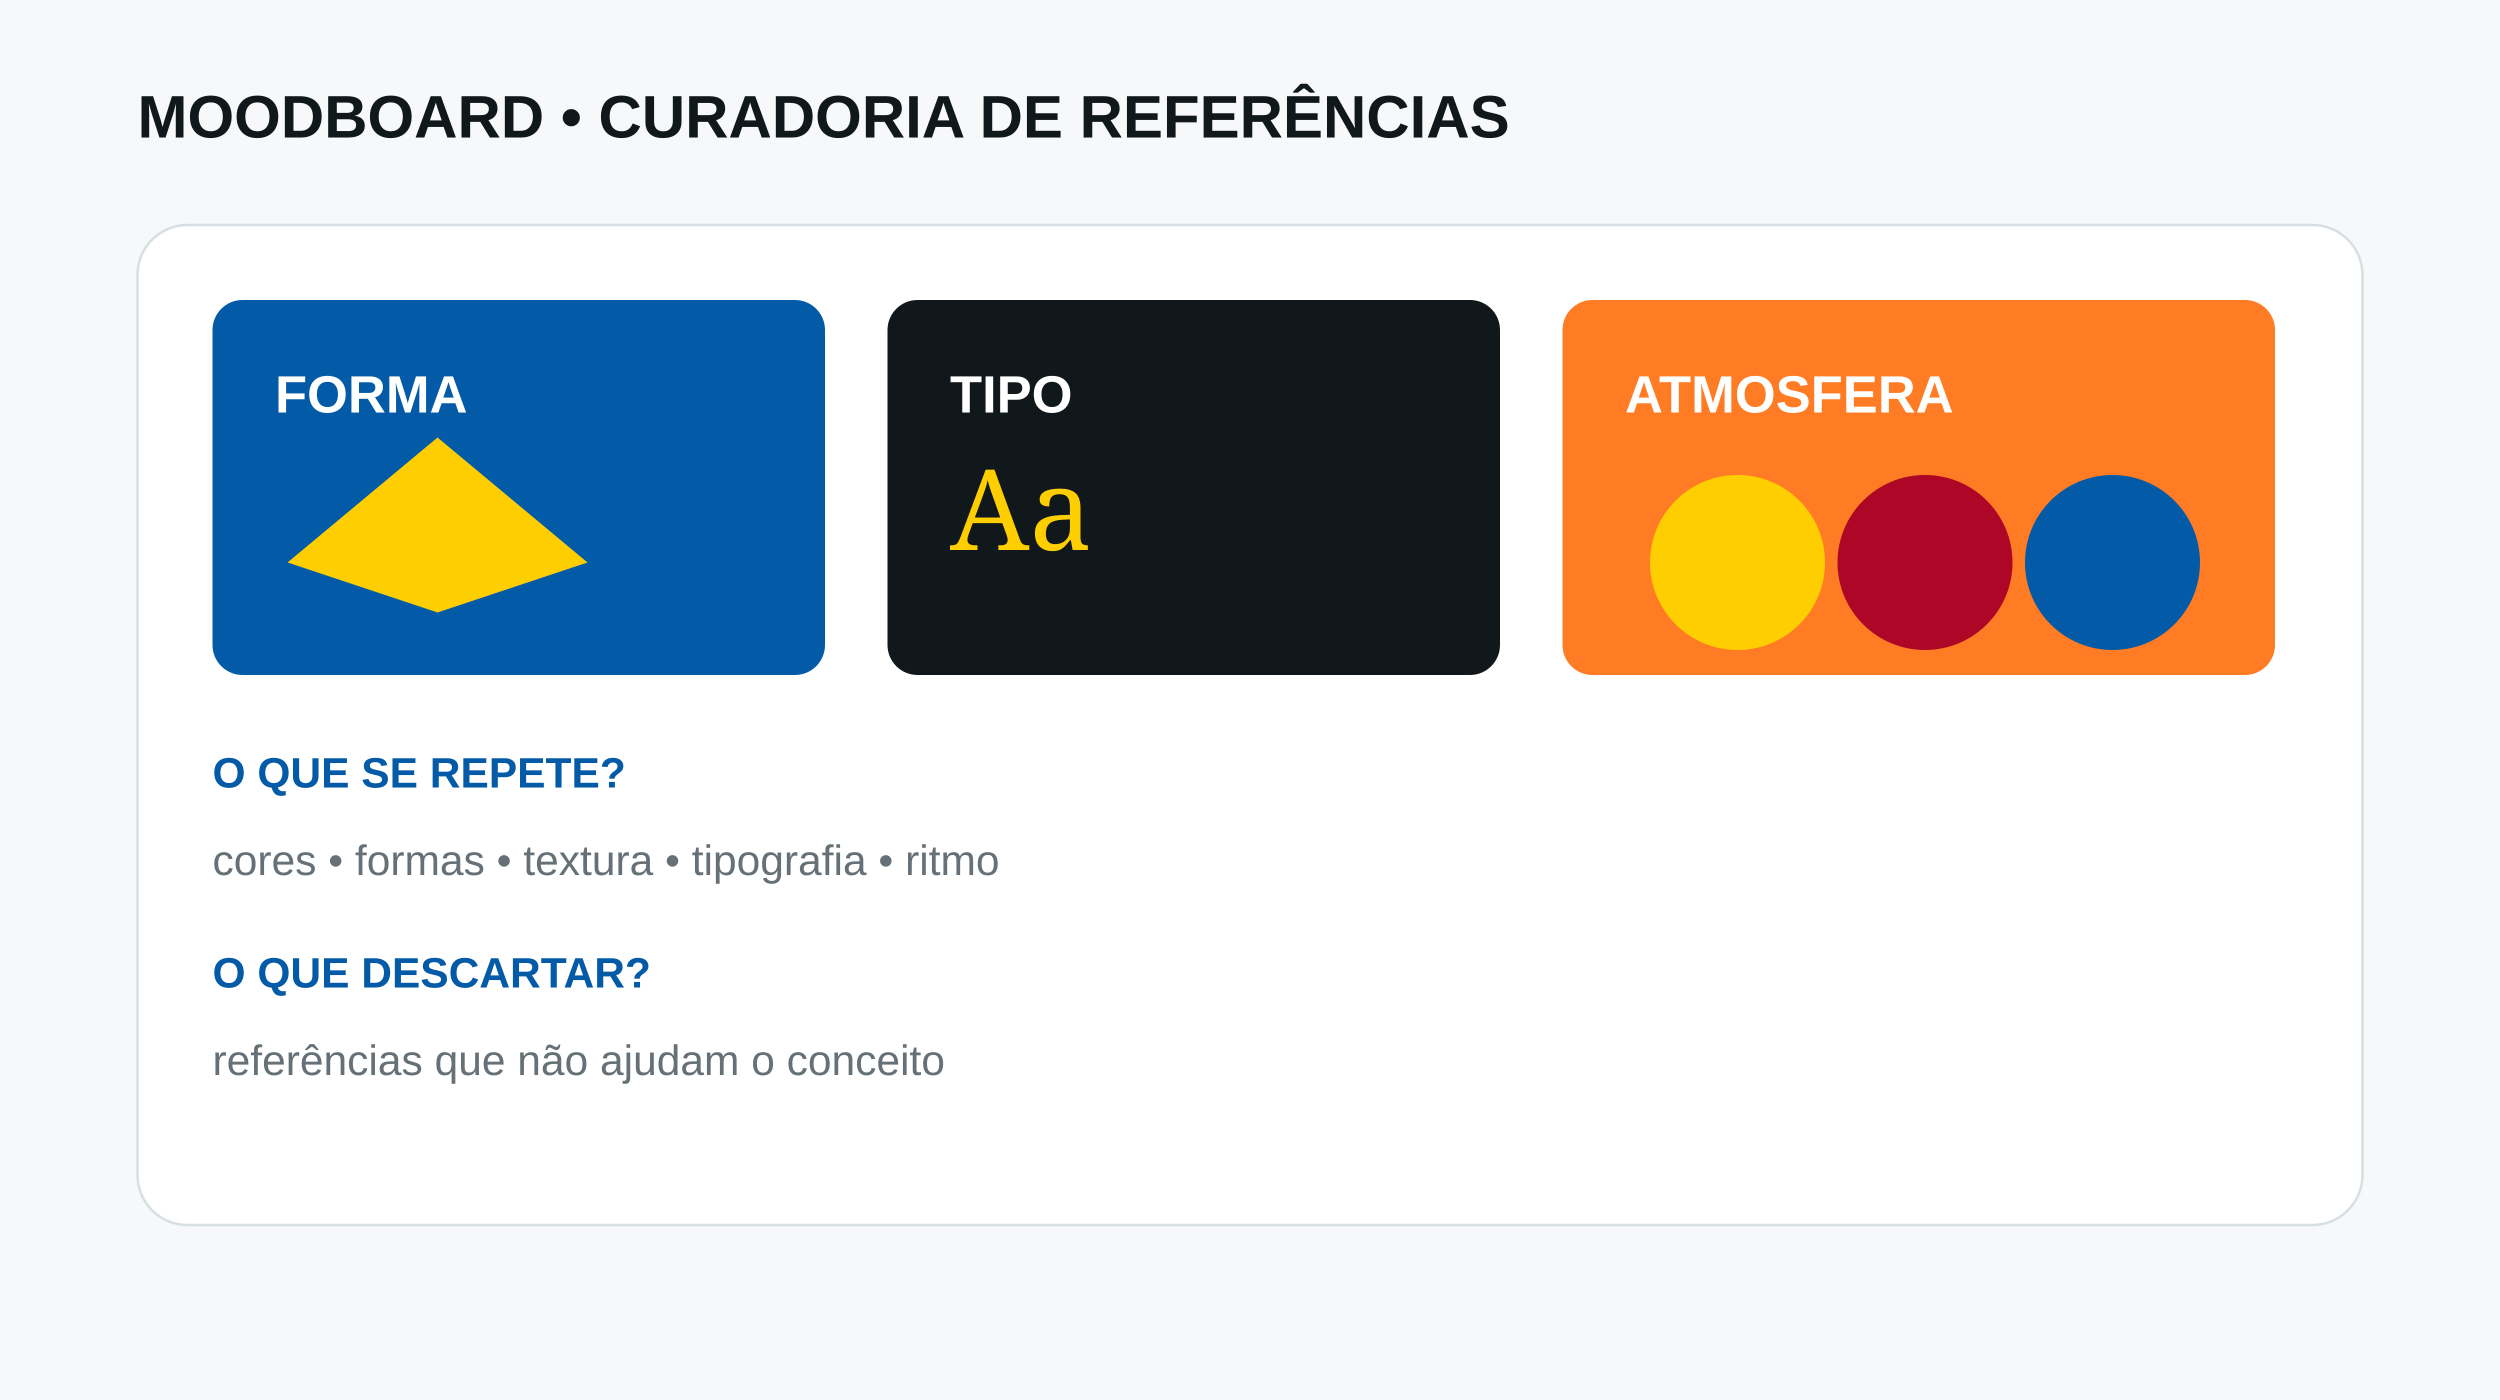
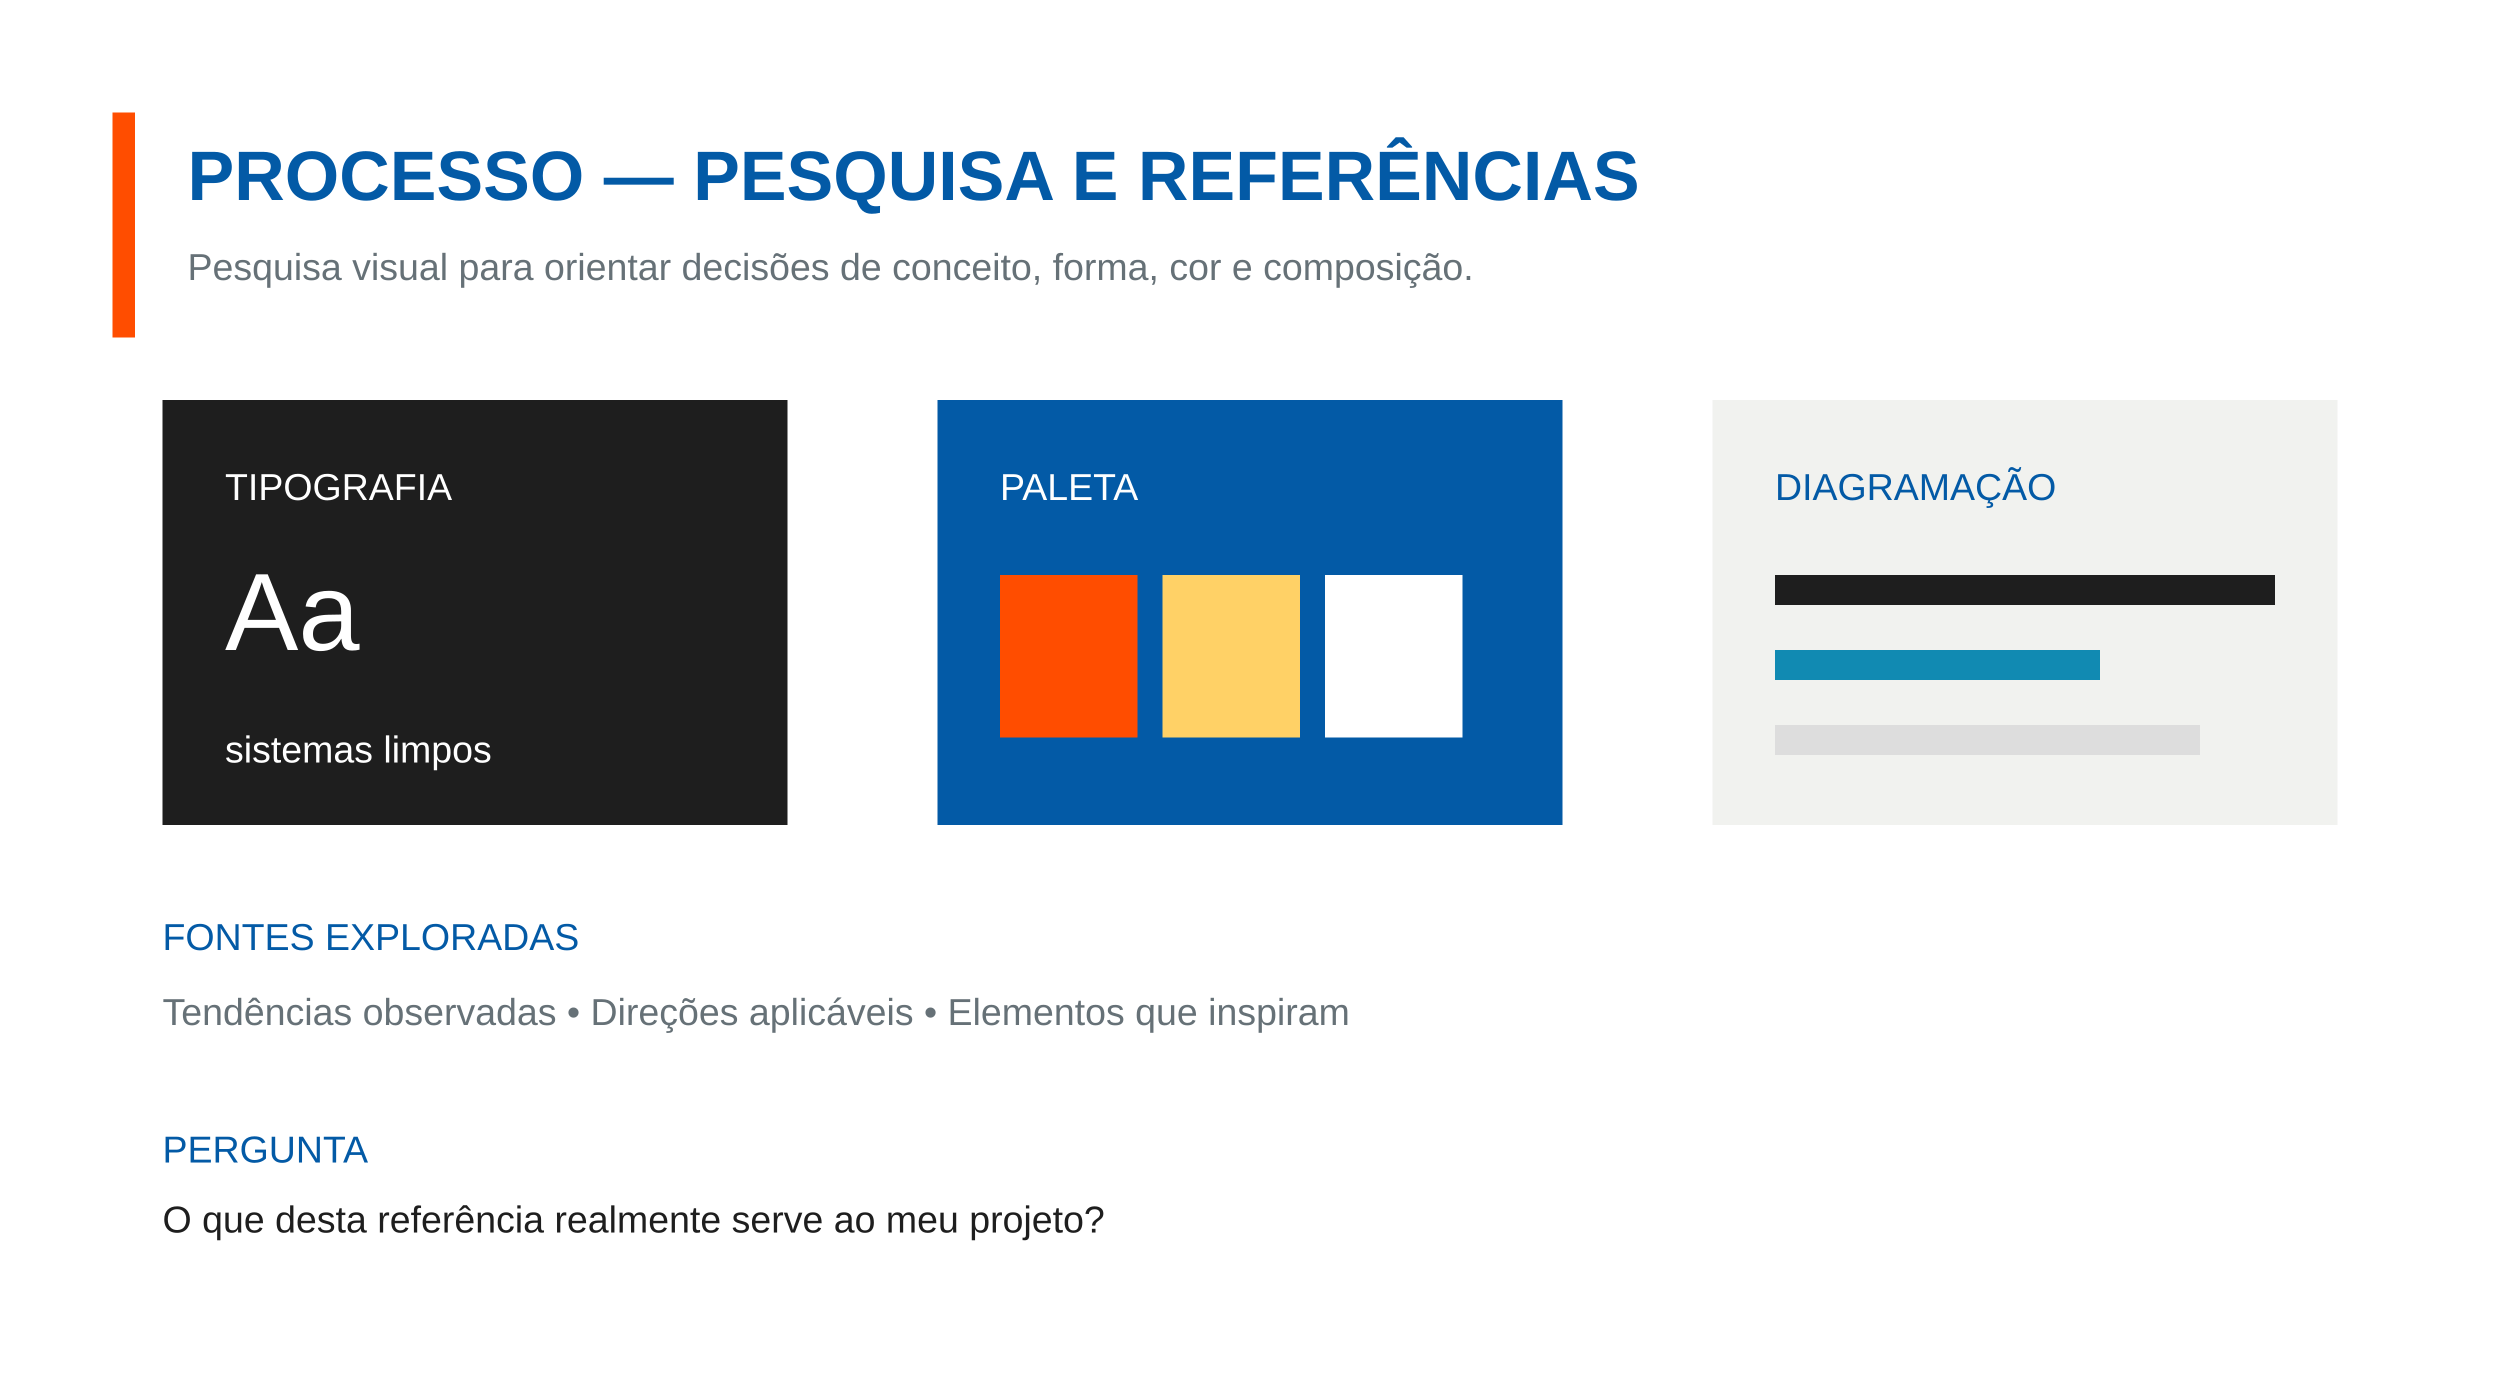
<svg xmlns="http://www.w3.org/2000/svg" viewBox="0 0 1000 560">
-   <rect width="1000" height="560" fill="#f7f8f9" />
-   <text x="55" y="55" font-family="Arial" font-size="24" font-weight="700" fill="#11181b">MOODBOARD • CURADORIA DE REFERÊNCIAS</text>
-   <rect x="55" y="90" width="890" height="400" rx="20" fill="#fff" stroke="#d7dfe3" />
-   <rect x="85" y="120" width="245" height="150" rx="12" fill="#035aa6" />
-   <text x="110" y="165" font-family="Arial" font-size="21" font-weight="700" fill="#fff">FORMA</text>
-   <path d="M115 225 L175 175 L235 225 L175 245 Z" fill="#ffce00" />
-   <rect x="355" y="120" width="245" height="150" rx="12" fill="#11181b" />
-   <text x="380" y="165" font-family="Arial" font-size="21" font-weight="700" fill="#fff">TIPO</text>
-   <text x="380" y="220" font-family="Georgia" font-size="45" fill="#ffce00">Aa</text>
-   <rect x="625" y="120" width="285" height="150" rx="12" fill="#ff7c24" />
-   <text x="650" y="165" font-family="Arial" font-size="21" font-weight="700" fill="#fff">ATMOSFERA</text>
-   <circle cx="695" cy="225" r="35" fill="#ffce00" />
-   <circle cx="770" cy="225" r="35" fill="#ad0626" />
-   <circle cx="845" cy="225" r="35" fill="#035aa6" />
-   <text x="85" y="315" font-family="Arial" font-size="17" font-weight="700" fill="#035aa6">O QUE SE REPETE?</text>
-   <text x="85" y="350" font-family="Arial" font-size="17" fill="#667177">cores • formas • textura • tipografia • ritmo</text>
-   <text x="85" y="395" font-family="Arial" font-size="17" font-weight="700" fill="#035aa6">O QUE DESCARTAR?</text>
-   <text x="85" y="430" font-family="Arial" font-size="17" fill="#667177">referências que não ajudam o conceito</text>
+   <style>text{font-family:Arial,sans-serif}.title{font-size:28px;font-weight:700}.small{font-size:15px}.blue{fill:#035aa6}.orange{fill:#ff4d00}.red{fill:#d12353}.ink{fill:#1e1e1e}.muted{fill:#667177}</style>
+   <rect width="1000" height="560" fill="#fff" />
+   <rect x="45" y="45" width="9" height="90" class="orange" />
+   <text x="75" y="80" class="title blue">PROCESSO — PESQUISA E REFERÊNCIAS</text>
+   <text x="75" y="112" class="small muted">Pesquisa visual para orientar decisões de conceito, forma, cor e composição.</text>
+   <g transform="translate(65 160)">
+     <rect width="250" height="170" fill="#1e1e1e" />
+     <text x="25" y="40" fill="#fff" class="small">TIPOGRAFIA</text>
+     <text x="25" y="100" fill="#fff" font-family="Georgia" font-size="44">Aa</text>
+     <text x="25" y="145" fill="#fff" class="small">sistemas limpos</text>
+   </g>
+   <g transform="translate(375 160)">
+     <rect width="250" height="170" fill="#035aa6" />
+     <text x="25" y="40" fill="#fff" class="small">PALETA</text>
+     <rect x="25" y="70" width="55" height="65" class="orange" />
+     <rect x="90" y="70" width="55" height="65" fill="#FFD166" />
+     <rect x="155" y="70" width="55" height="65" fill="#fff" />
+   </g>
+   <g transform="translate(685 160)">
+     <rect width="250" height="170" fill="#f1f2ef" />
+     <text x="25" y="40" class="small blue">DIAGRAMAÇÃO</text>
+     <rect x="25" y="70" width="200" height="12" class="ink" />
+     <rect x="25" y="100" width="130" height="12" fill="#118AB2" />
+     <rect x="25" y="130" width="170" height="12" fill="#ddd" />
+   </g>
+   <text x="65" y="380" class="small blue">FONTES EXPLORADAS</text>
+   <text x="65" y="410" class="small muted">Tendências observadas • Direções aplicáveis • Elementos que inspiram</text>
+   <text x="65" y="465" class="small blue">PERGUNTA</text>
+   <text x="65" y="493" class="small ink">O que desta referência realmente serve ao meu projeto?</text>
</svg>
